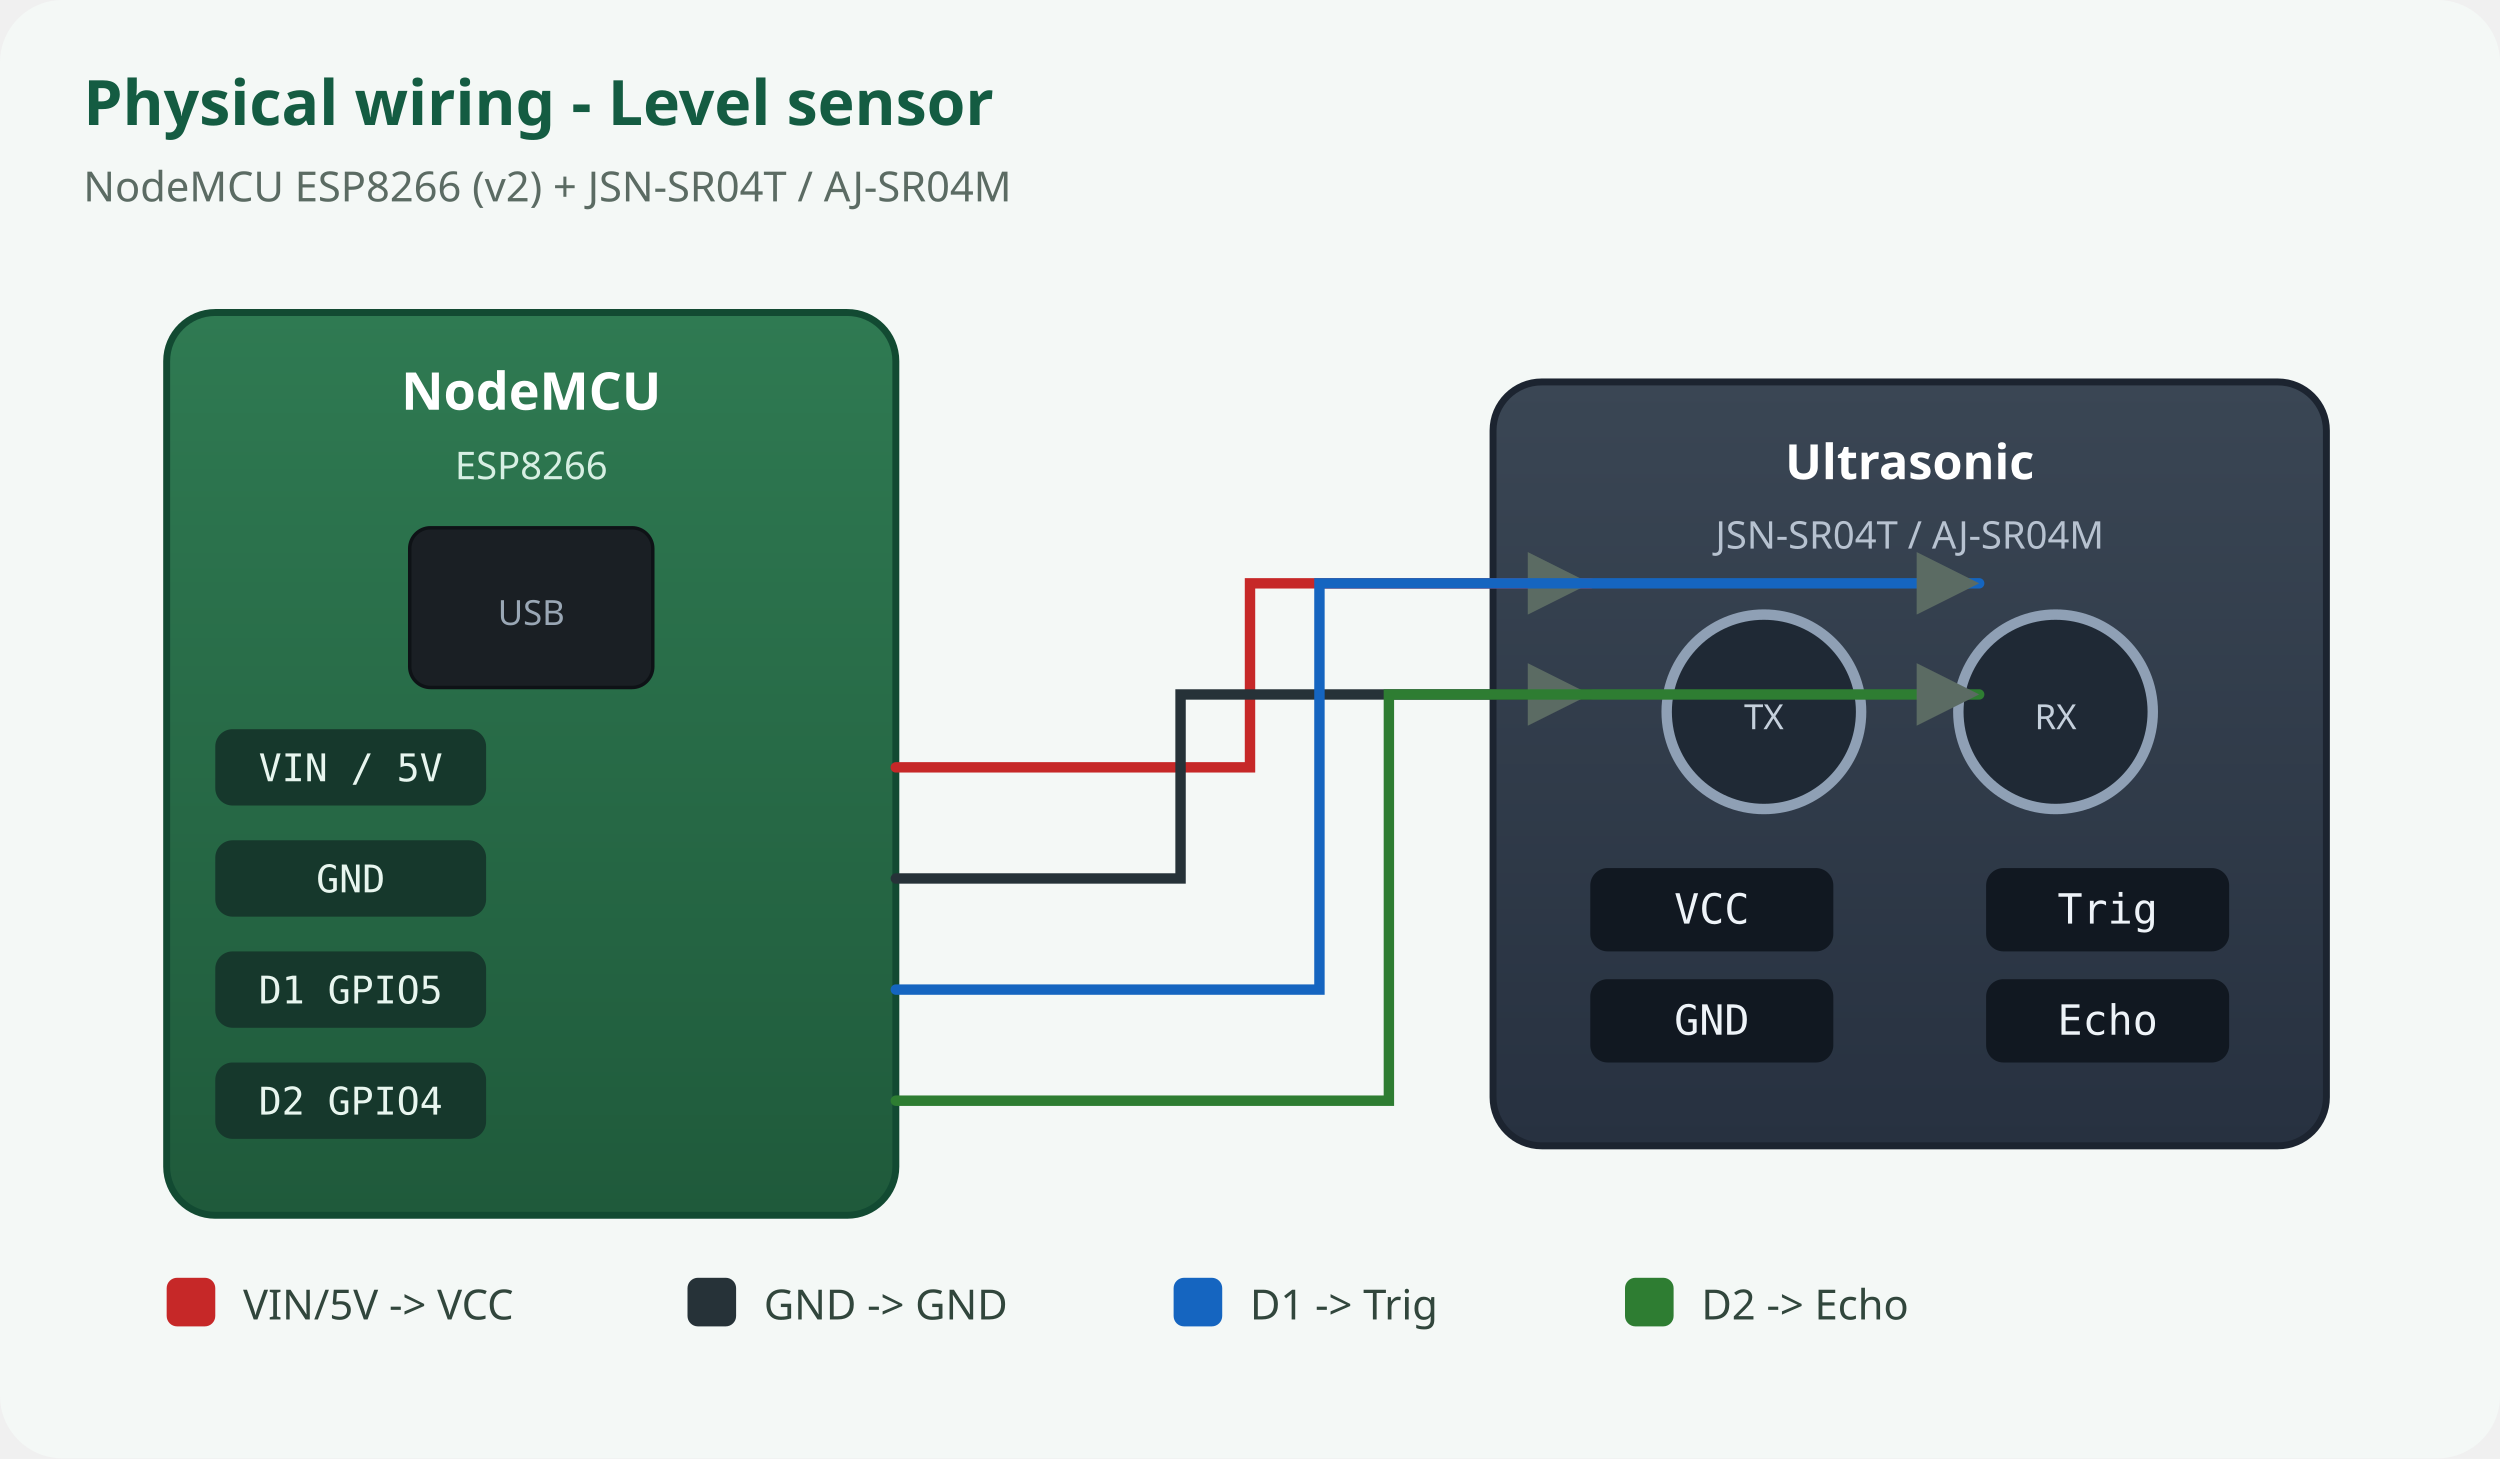
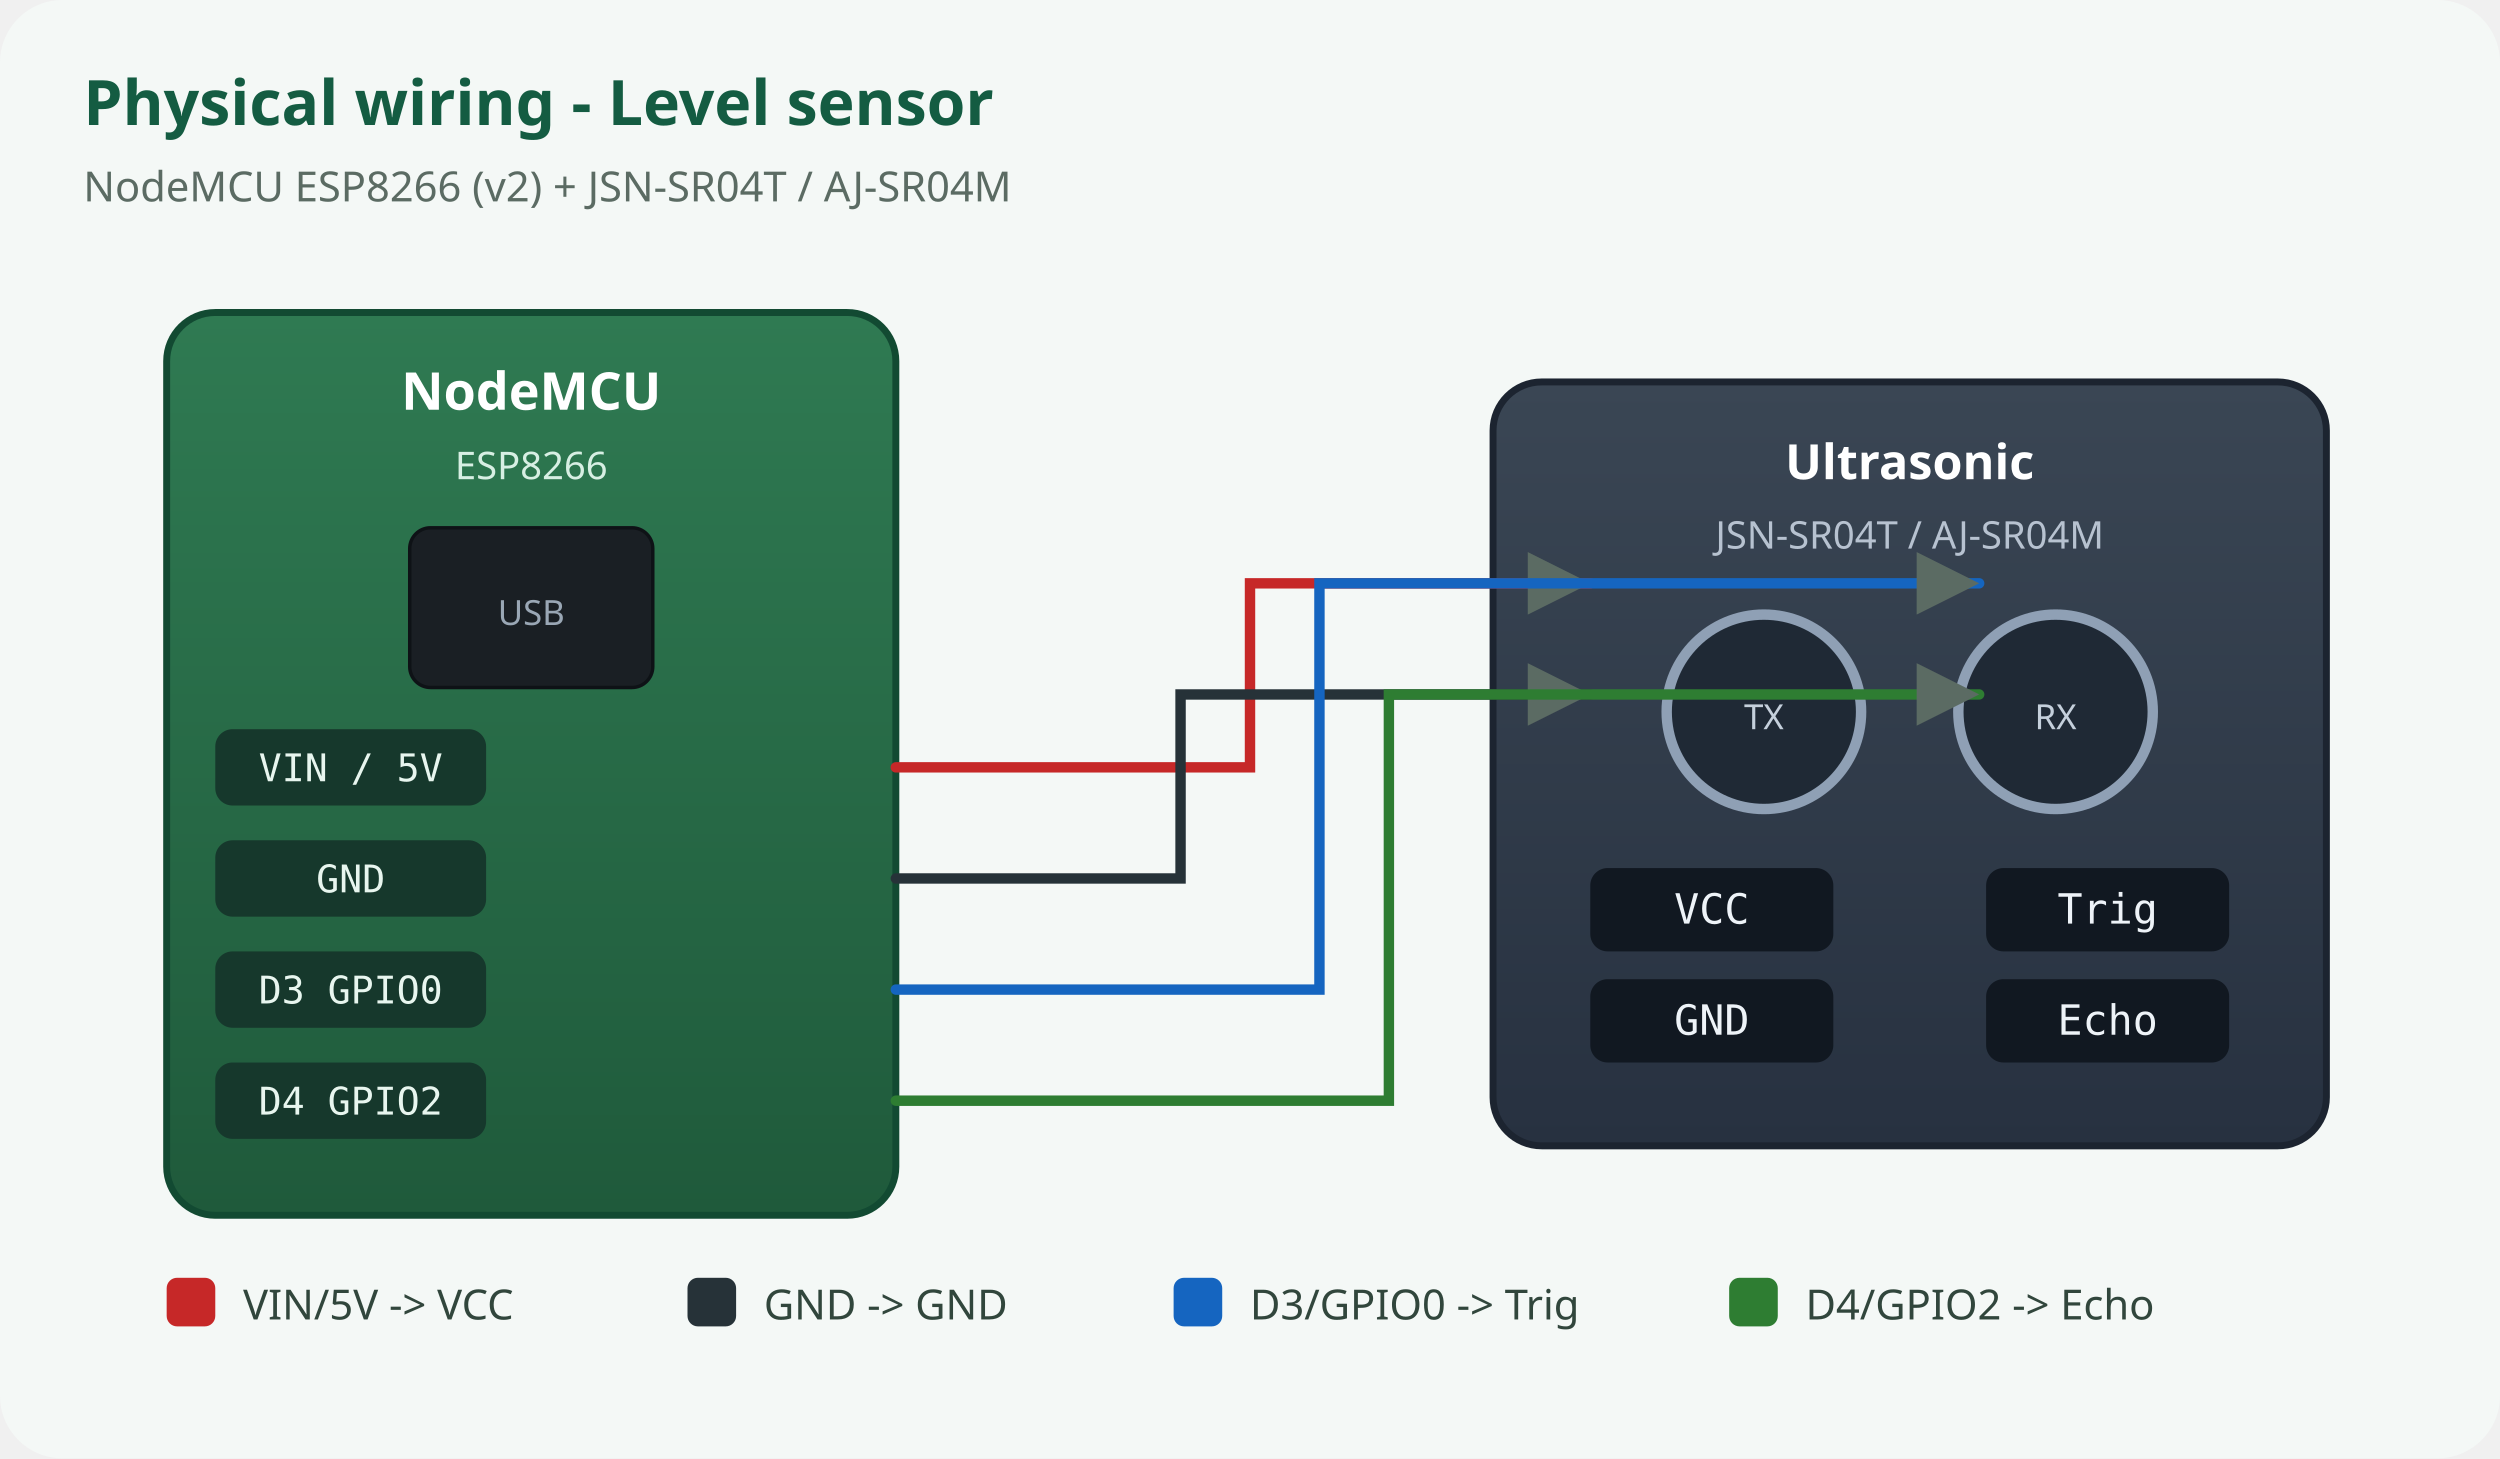
<svg xmlns="http://www.w3.org/2000/svg" viewBox="0 0 720 420" role="img" aria-labelledby="title desc">
  <defs>
    <linearGradient id="board" x1="0" y1="0" x2="0" y2="1">
      <stop offset="0%" stop-color="#2f7a52" />
      <stop offset="100%" stop-color="#1f5a3b" />
    </linearGradient>
    <linearGradient id="module" x1="0" y1="0" x2="0" y2="1">
      <stop offset="0%" stop-color="#3a4654" />
      <stop offset="100%" stop-color="#273140" />
    </linearGradient>
    <marker id="arrow" markerWidth="8" markerHeight="8" refX="6" refY="3" orient="auto">
      <path d="M0,0 L6,3 L0,6 Z" fill="#5b6b63" />
    </marker>
  </defs>
  <rect width="720" height="420" rx="18" fill="#f4f8f6" />
  <text x="24" y="36" font-family="Segoe UI, system-ui, sans-serif" font-size="18" font-weight="700" fill="#145c42">Physical wiring - Level sensor</text>
  <text x="24" y="58" font-family="Segoe UI, system-ui, sans-serif" font-size="12" fill="#5b6b63">NodeMCU ESP8266 (v2) + JSN-SR04T / AJ-SR04M</text>
  <g transform="translate(48,90)">
    <rect width="210" height="260" rx="14" fill="url(#board)" stroke="#124a32" stroke-width="2" />
    <text x="105" y="28" text-anchor="middle" font-family="Segoe UI, system-ui, sans-serif" font-size="15" font-weight="700" fill="#fff">NodeMCU</text>
    <text x="105" y="48" text-anchor="middle" font-family="Segoe UI, system-ui, sans-serif" font-size="11" fill="#d7efe3">ESP8266</text>
    <rect x="70" y="62" width="70" height="46" rx="6" fill="#1a1f24" stroke="#0e1216" />
    <text x="105" y="90" text-anchor="middle" font-family="Segoe UI, system-ui, sans-serif" font-size="10" fill="#9aa7b5">USB</text>
    <g font-family="ui-monospace, monospace" font-size="11" fill="#e8f6ef">
      <rect x="14" y="120" width="78" height="22" rx="5" fill="#16382c" />
      <text x="53" y="135" text-anchor="middle">VIN / 5V</text>
      <rect x="14" y="152" width="78" height="22" rx="5" fill="#16382c" />
      <text x="53" y="167" text-anchor="middle">GND</text>
      <rect x="14" y="184" width="78" height="22" rx="5" fill="#16382c" />
-       <text x="53" y="199" text-anchor="middle">D1 GPIO5</text>
+       <text x="53" y="199" text-anchor="middle">D3 GPIO0</text>
      <rect x="14" y="216" width="78" height="22" rx="5" fill="#16382c" />
-       <text x="53" y="231" text-anchor="middle">D2 GPIO4</text>
+       <text x="53" y="231" text-anchor="middle">D4 GPIO2</text>
    </g>
  </g>
  <g transform="translate(430,110)">
    <rect width="240" height="220" rx="14" fill="url(#module)" stroke="#1c2430" stroke-width="2" />
    <text x="120" y="28" text-anchor="middle" font-family="Segoe UI, system-ui, sans-serif" font-size="14" font-weight="700" fill="#fff">Ultrasonic</text>
    <text x="120" y="48" text-anchor="middle" font-family="Segoe UI, system-ui, sans-serif" font-size="11" fill="#b7c2d0">JSN-SR04T / AJ-SR04M</text>
    <circle cx="78" cy="95" r="28" fill="#1f2935" stroke="#8fa0b5" stroke-width="3" />
    <circle cx="162" cy="95" r="28" fill="#1f2935" stroke="#8fa0b5" stroke-width="3" />
    <text x="78" y="100" text-anchor="middle" font-family="Segoe UI, system-ui, sans-serif" font-size="10" fill="#c5d0dc">TX</text>
    <text x="162" y="100" text-anchor="middle" font-family="Segoe UI, system-ui, sans-serif" font-size="10" fill="#c5d0dc">RX</text>
    <g font-family="ui-monospace, monospace" font-size="12" fill="#eef3f8">
      <rect x="28" y="140" width="70" height="24" rx="5" fill="#111821" />
      <text x="63" y="156" text-anchor="middle">VCC</text>
      <rect x="28" y="172" width="70" height="24" rx="5" fill="#111821" />
      <text x="63" y="188" text-anchor="middle">GND</text>
      <rect x="142" y="140" width="70" height="24" rx="5" fill="#111821" />
      <text x="177" y="156" text-anchor="middle">Trig</text>
      <rect x="142" y="172" width="70" height="24" rx="5" fill="#111821" />
      <text x="177" y="188" text-anchor="middle">Echo</text>
    </g>
  </g>
  <g fill="none" stroke-width="3" stroke-linecap="round" marker-end="url(#arrow)">
    <path d="M258 221 H360 V168 H458" stroke="#c62828" />
    <path d="M258 253 H340 V200 H458" stroke="#263238" />
    <path d="M258 285 H380 V168 H570" stroke="#1565c0" />
    <path d="M258 317 H400 V200 H570" stroke="#2e7d32" />
  </g>
  <g transform="translate(48,368)" font-family="Segoe UI, system-ui, sans-serif" font-size="12">
    <rect width="14" height="14" rx="3" fill="#c62828" />
    <text x="22" y="12" fill="#31463c">VIN/5V -&gt; VCC</text>
    <rect x="150" width="14" height="14" rx="3" fill="#263238" />
    <text x="172" y="12" fill="#31463c">GND -&gt; GND</text>
    <rect x="290" width="14" height="14" rx="3" fill="#1565c0" />
-     <text x="312" y="12" fill="#31463c">D1 -&gt; Trig</text>
-     <rect x="420" width="14" height="14" rx="3" fill="#2e7d32" />
-     <text x="442" y="12" fill="#31463c">D2 -&gt; Echo</text>
+     <text x="312" y="12" fill="#31463c">D3/GPIO0 -&gt; Trig</text>
+     <rect x="450" width="14" height="14" rx="3" fill="#2e7d32" />
+     <text x="472" y="12" fill="#31463c">D4/GPIO2 -&gt; Echo</text>
  </g>
</svg>
